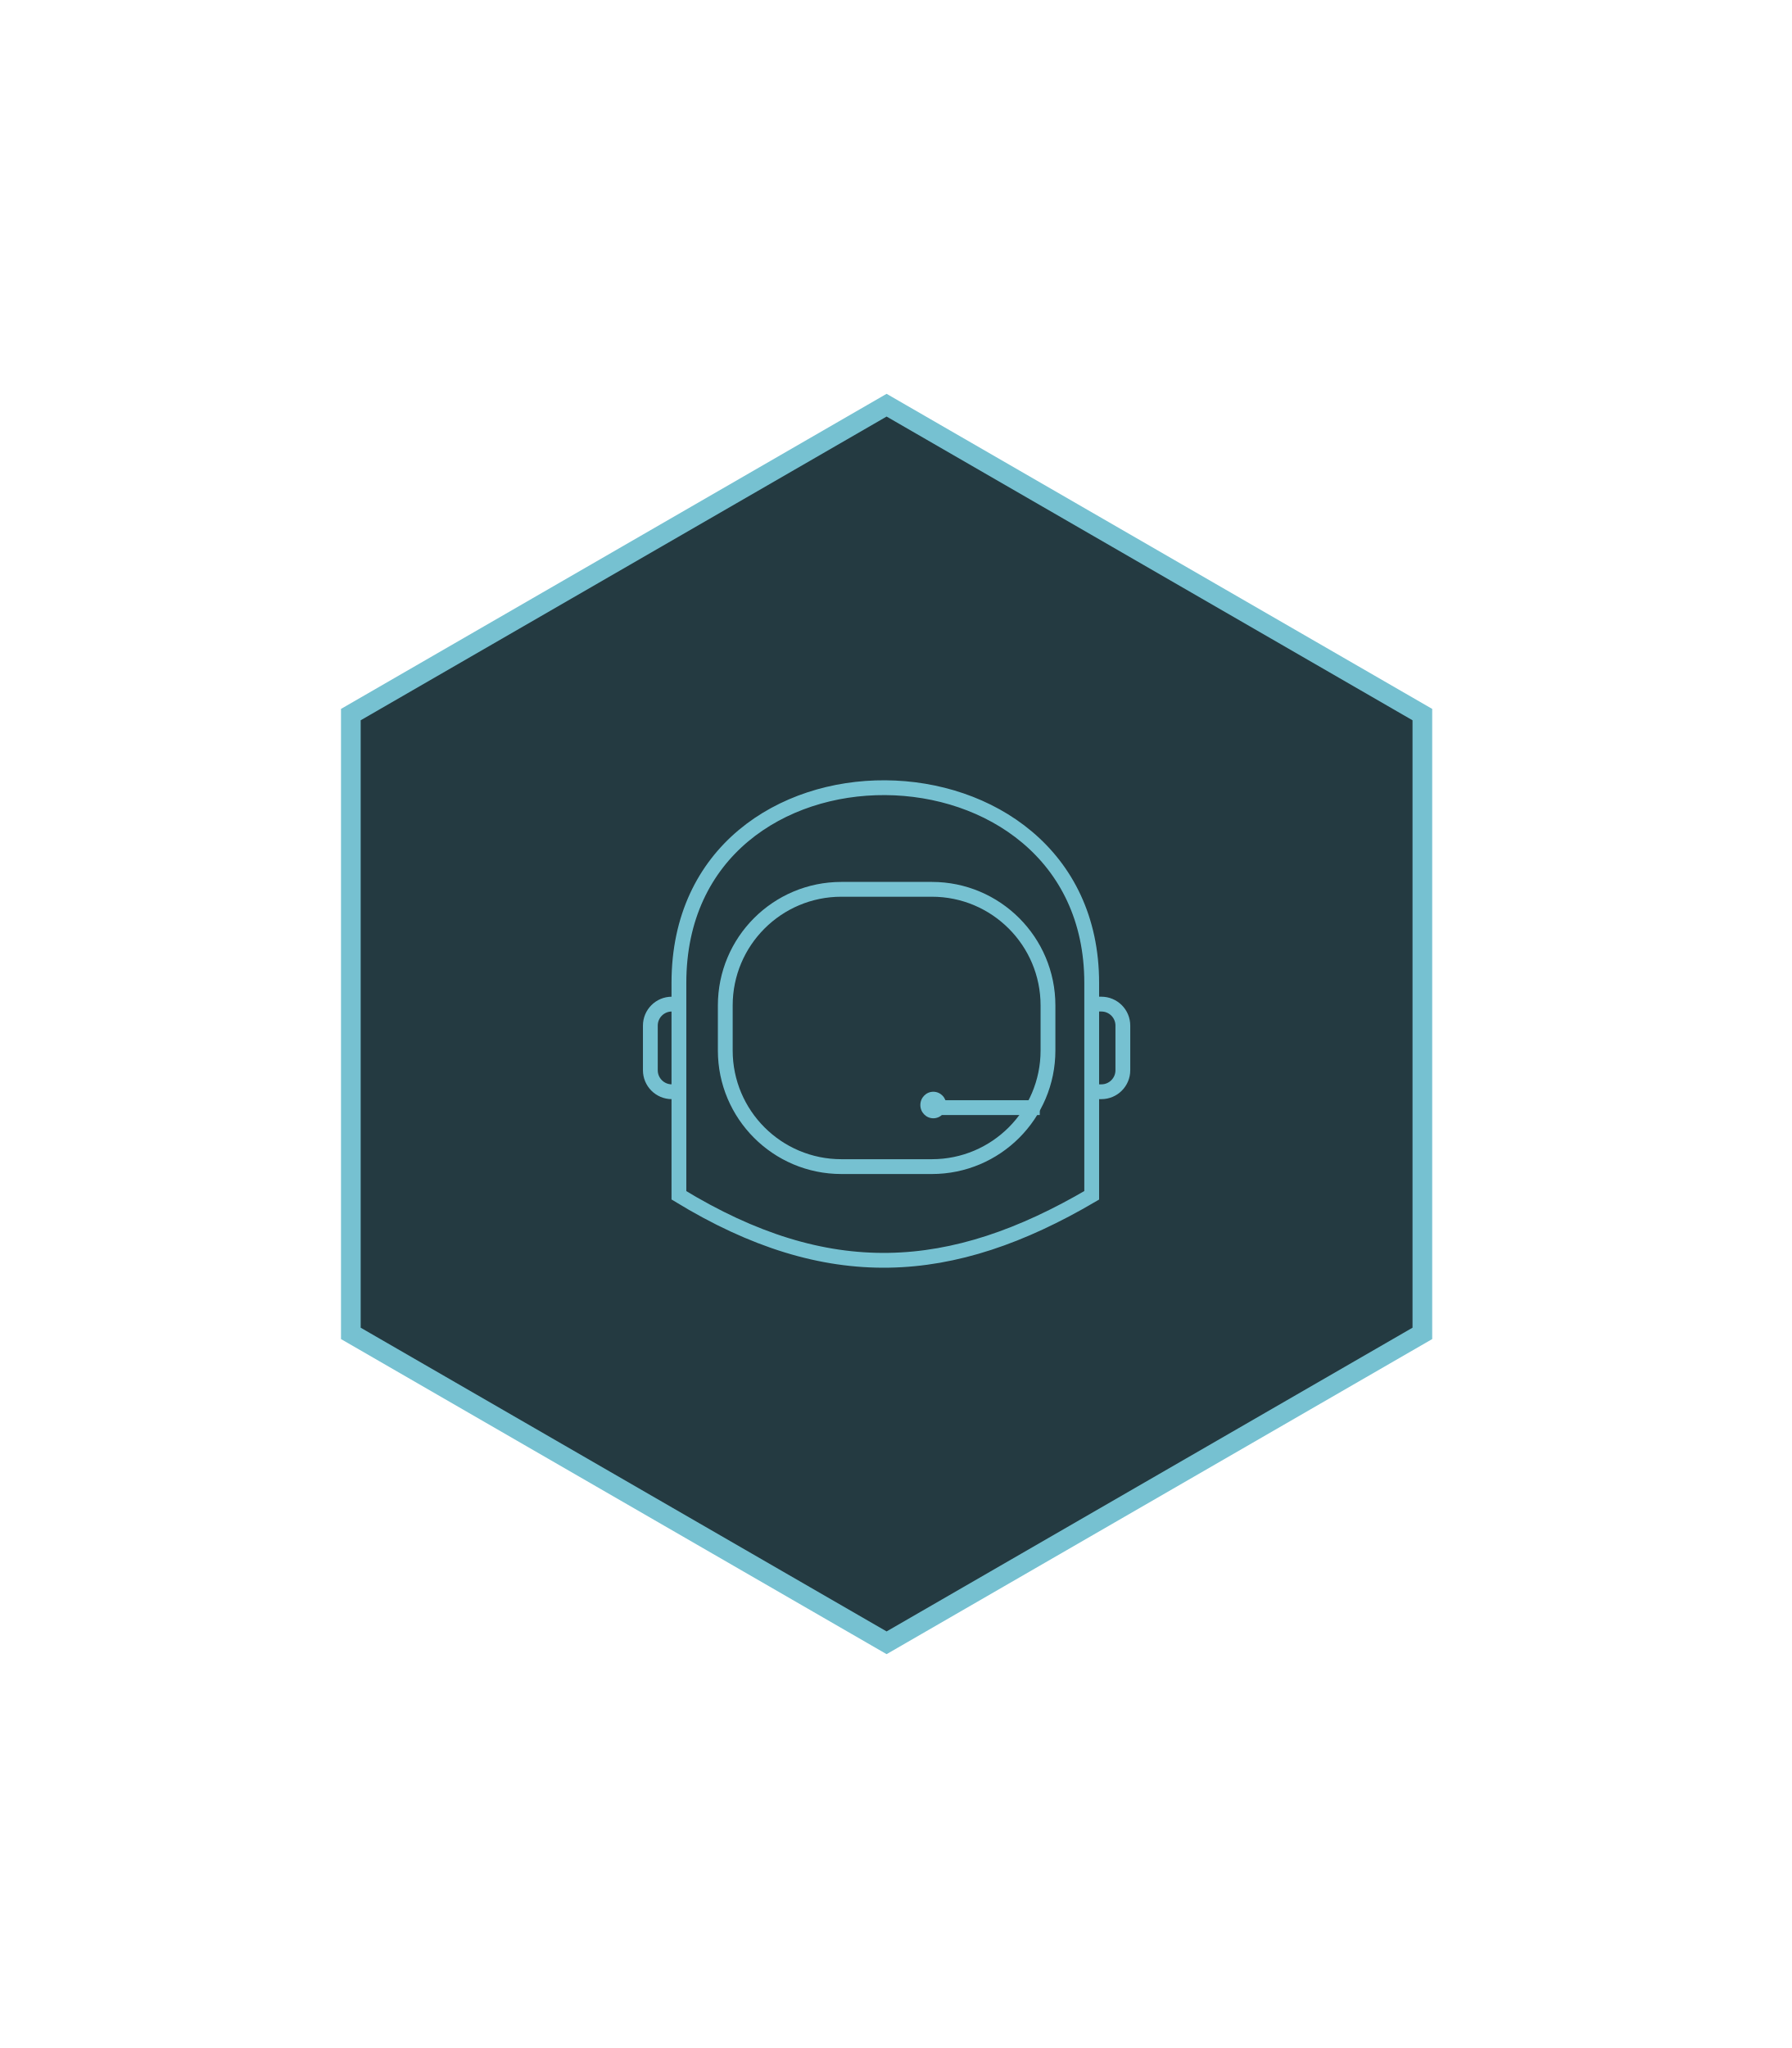
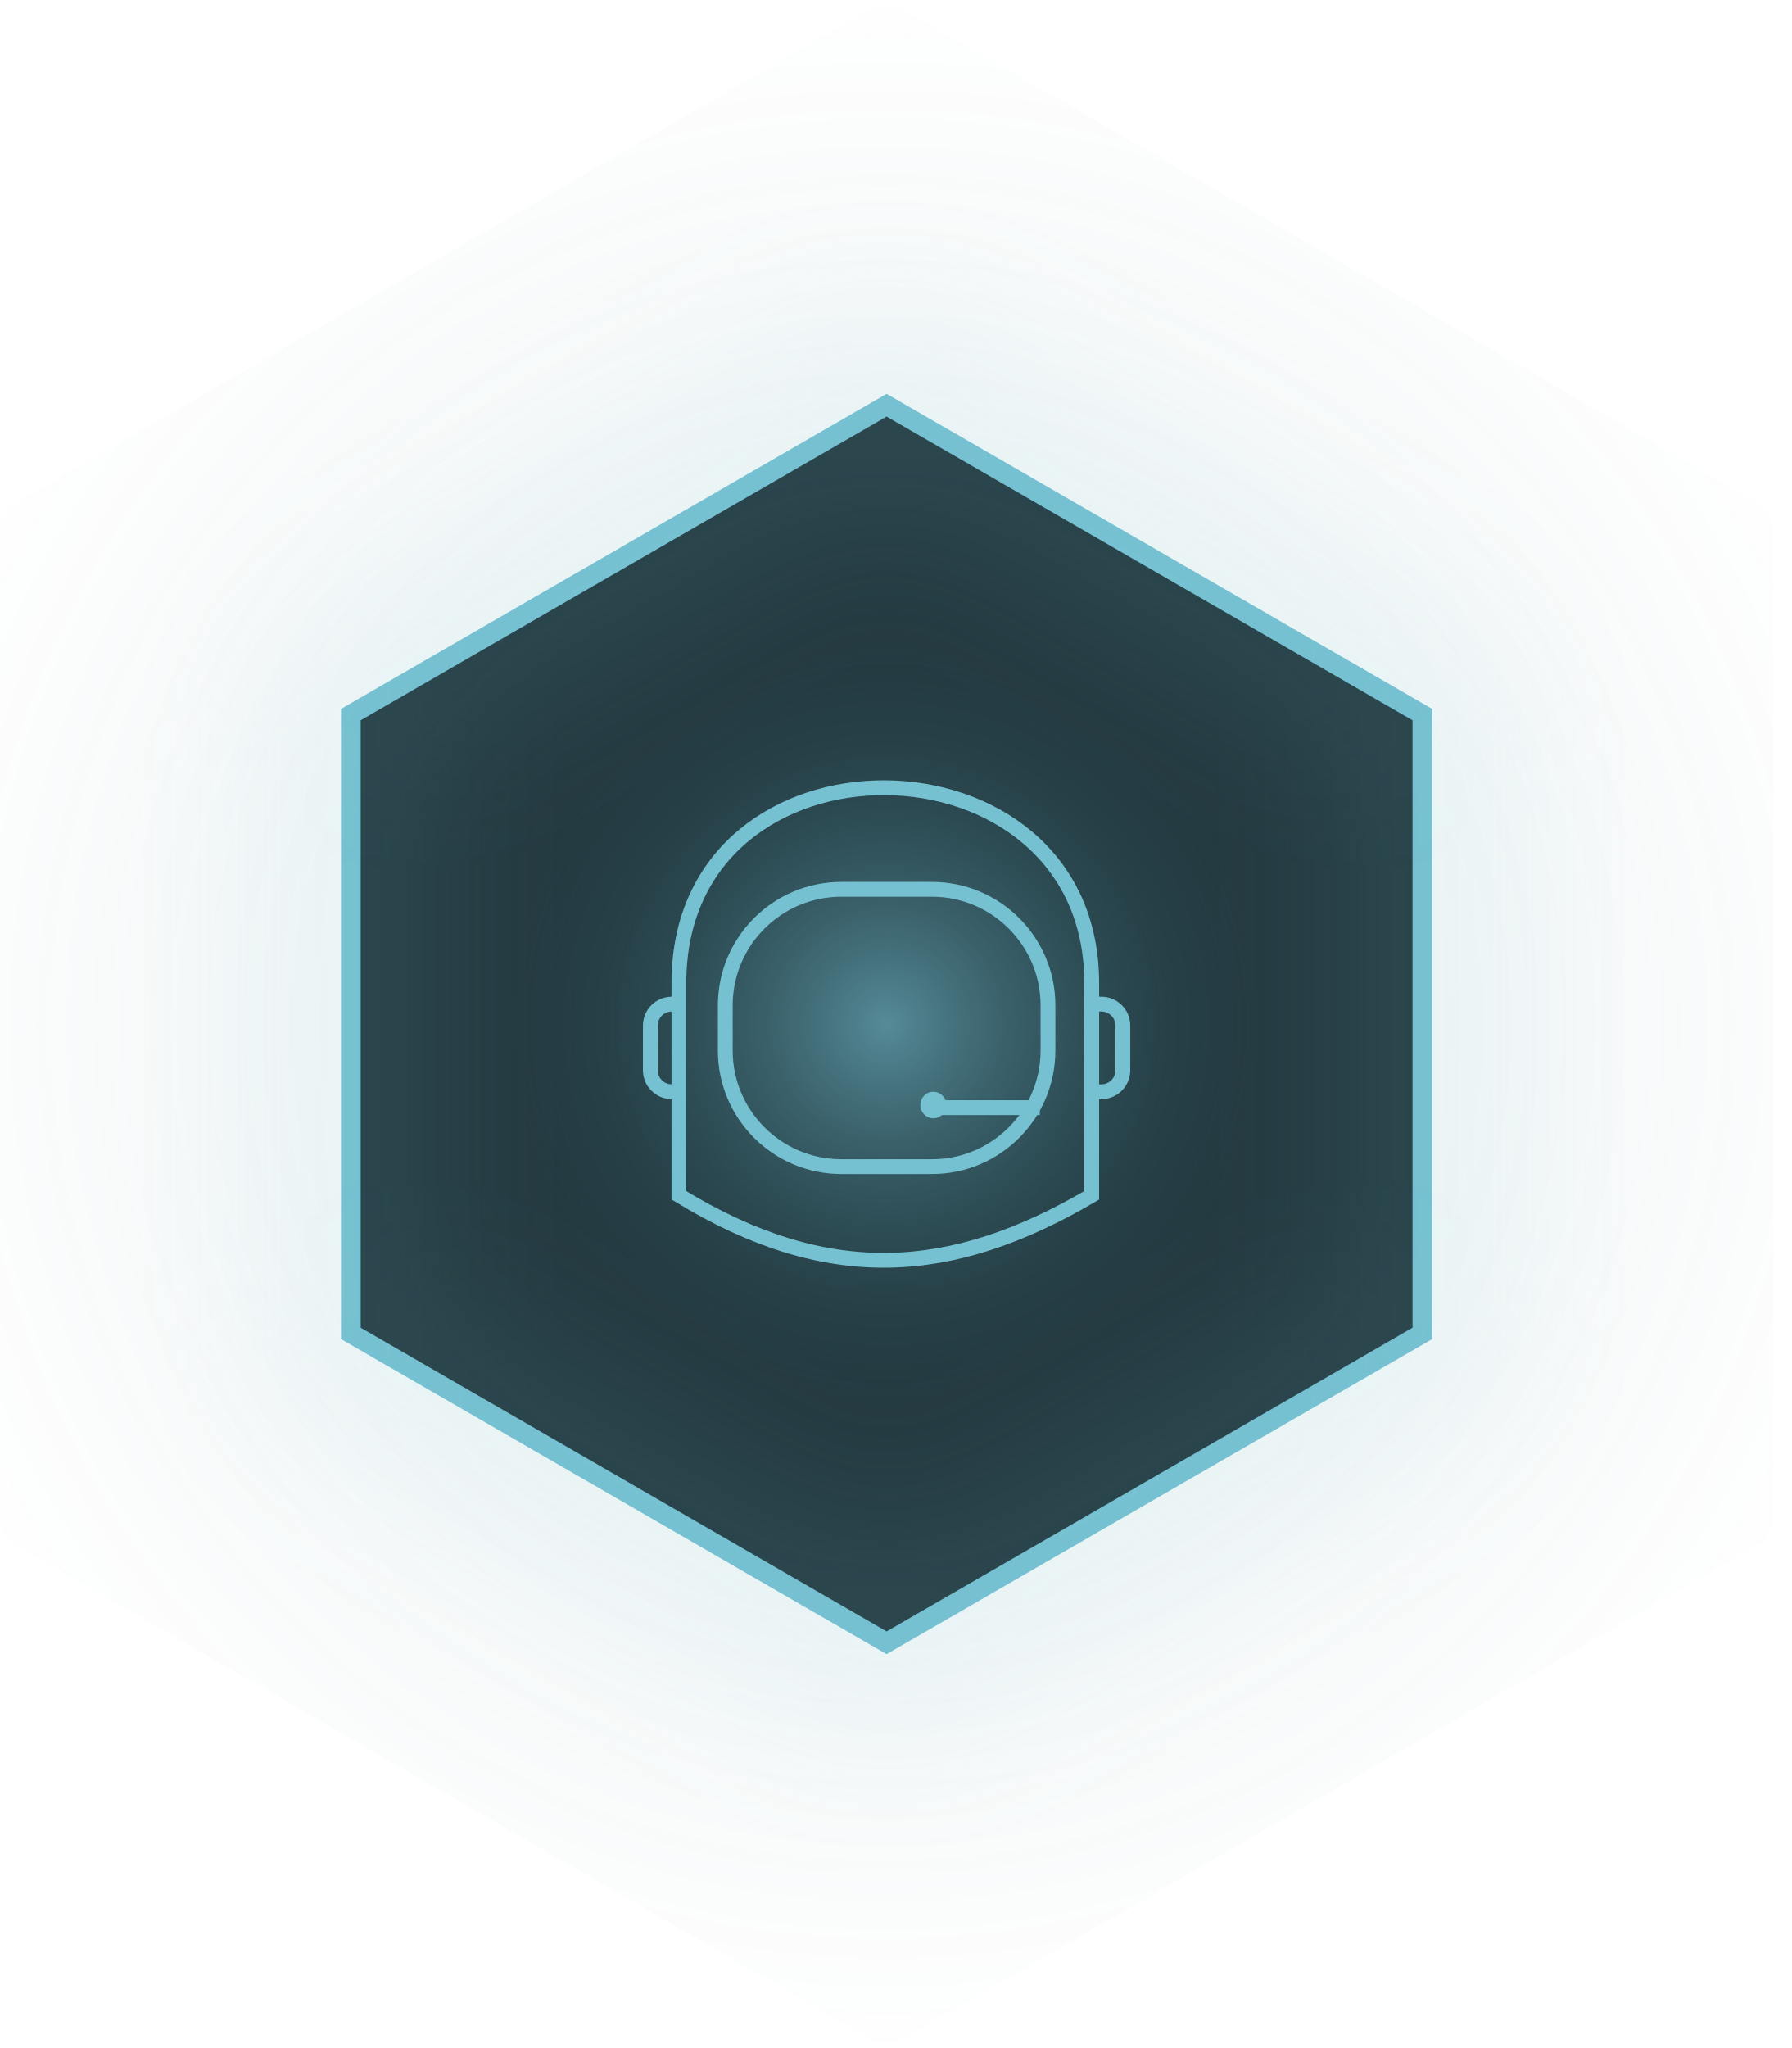
- <svg xmlns="http://www.w3.org/2000/svg" width="91" height="104" viewbox="0 0 91 104" fill="none" data-sentry-element="svg" data-sentry-component="DeploymentHexIcon" data-sentry-source-file="briefing-icons.tsx">
+ <svg xmlns="http://www.w3.org/2000/svg" width="91" height="104" viewBox="0 0 91 104" fill="none" data-sentry-element="svg" data-sentry-component="DeploymentHexIcon" data-sentry-source-file="briefing-icons.tsx">
  <path d="M45.033 0L90.067 26V78L45.033 104L3.8147e-06 78V26L45.033 0Z" fill="url(#paint0_radial_249_676)" fill-opacity="0.1" data-sentry-element="path" data-sentry-source-file="briefing-icons.tsx" />
  <path d="M72.246 36.288V67.711L45.033 83.423L17.82 67.711V36.288L45.033 20.576L72.246 36.288Z" fill="#243A41" stroke="#76C1D1" data-sentry-element="path" data-sentry-source-file="briefing-icons.tsx" />
  <g filter="url(#filter0_f_249_676)" data-sentry-element="g" data-sentry-source-file="briefing-icons.tsx">
    <path d="M45.033 20L72.746 36V68L45.033 84L17.32 68V36L45.033 20Z" stroke="#76C1D1" stroke-opacity="0.6" stroke-width="1.488" data-sentry-element="path" data-sentry-source-file="briefing-icons.tsx" />
  </g>
  <circle cx="45.033" cy="52" r="19" fill="url(#paint1_radial_249_676)" data-sentry-element="circle" data-sentry-source-file="briefing-icons.tsx" />
  <path d="M55.451 60.7C48.33 64.879 42.055 65.316 34.484 60.7V49.912C34.484 36.562 55.451 36.831 55.451 49.912V60.7Z" stroke="#76C1D1" stroke-width="0.752" data-sentry-element="path" data-sentry-source-file="briefing-icons.tsx" />
  <path d="M55.583 50.99H55.942C56.545 50.99 57.033 51.478 57.033 52.081V54.349C57.033 54.951 56.545 55.44 55.942 55.44H55.583" stroke="#76C1D1" stroke-width="0.752" data-sentry-element="path" data-sentry-source-file="briefing-icons.tsx" />
  <path d="M34.484 50.99H34.124C33.522 50.99 33.033 51.478 33.033 52.081V54.349C33.033 54.951 33.522 55.44 34.124 55.44H34.484" stroke="#76C1D1" stroke-width="0.752" data-sentry-element="path" data-sentry-source-file="briefing-icons.tsx" />
  <rect x="36.839" y="45.161" width="16.391" height="14.081" rx="5.897" stroke="#76C1D1" stroke-width="0.752" data-sentry-element="rect" data-sentry-source-file="briefing-icons.tsx" />
  <path d="M52.813 56.247H47.143" stroke="#76C1D1" stroke-width="0.752" data-sentry-element="path" data-sentry-source-file="briefing-icons.tsx" />
  <ellipse cx="47.406" cy="56.114" rx="0.659" ry="0.674" fill="#76C1D1" data-sentry-element="ellipse" data-sentry-source-file="briefing-icons.tsx" />
  <defs data-sentry-element="defs" data-sentry-source-file="briefing-icons.tsx">
-     <filter id="filter0_f_249_676" x="7.646" y="10.21" width="74.775" height="83.579" filterunits="userSpaceOnUse" color-interpolation-filters="sRGB" data-sentry-element="filter" data-sentry-source-file="briefing-icons.tsx">
-       <feflood flood-opacity="0" result="BackgroundImageFix" data-sentry-element="feFlood" data-sentry-source-file="briefing-icons.tsx" />
-       <feblend mode="normal" in="SourceGraphic" in2="BackgroundImageFix" result="shape" data-sentry-element="feBlend" data-sentry-source-file="briefing-icons.tsx" />
-       <fegaussianblur stddeviation="4.465" result="effect1_foregroundBlur_249_676" data-sentry-element="feGaussianBlur" data-sentry-source-file="briefing-icons.tsx" />
+     <filter id="filter0_f_249_676" x="7.646" y="10.21" width="74.775" height="83.579" filterUnits="userSpaceOnUse" color-interpolation-filters="sRGB" data-sentry-element="filter" data-sentry-source-file="briefing-icons.tsx">
+       <feFlood flood-opacity="0" result="BackgroundImageFix" data-sentry-element="feFlood" data-sentry-source-file="briefing-icons.tsx" />
+       <feBlend mode="normal" in="SourceGraphic" in2="BackgroundImageFix" result="shape" data-sentry-element="feBlend" data-sentry-source-file="briefing-icons.tsx" />
+       <feGaussianBlur stdDeviation="4.465" result="effect1_foregroundBlur_249_676" data-sentry-element="feGaussianBlur" data-sentry-source-file="briefing-icons.tsx" />
    </filter>
-     <radialgradient id="paint0_radial_249_676" cx="0" cy="0" r="1" gradientunits="userSpaceOnUse" gradienttransform="translate(45.0333 52) rotate(90) scale(52)" data-sentry-element="radialGradient" data-sentry-source-file="briefing-icons.tsx">
+     <radialGradient id="paint0_radial_249_676" cx="0" cy="0" r="1" gradientUnits="userSpaceOnUse" gradientTransform="translate(45.0333 52) rotate(90) scale(52)" data-sentry-element="radialGradient" data-sentry-source-file="briefing-icons.tsx">
      <stop offset="0.305" stop-color="#76C1D1" data-sentry-element="stop" data-sentry-source-file="briefing-icons.tsx" />
      <stop offset="1" stop-color="#1F474F" stop-opacity="0" data-sentry-element="stop" data-sentry-source-file="briefing-icons.tsx" />
-     </radialgradient>
-     <radialgradient id="paint1_radial_249_676" cx="0" cy="0" r="1" gradientunits="userSpaceOnUse" gradienttransform="translate(45.0333 52) rotate(90) scale(19)" data-sentry-element="radialGradient" data-sentry-source-file="briefing-icons.tsx">
+     </radialGradient>
+     <radialGradient id="paint1_radial_249_676" cx="0" cy="0" r="1" gradientUnits="userSpaceOnUse" gradientTransform="translate(45.0333 52) rotate(90) scale(19)" data-sentry-element="radialGradient" data-sentry-source-file="briefing-icons.tsx">
      <stop stop-color="#76C1D1" stop-opacity="0.6" data-sentry-element="stop" data-sentry-source-file="briefing-icons.tsx" />
      <stop offset="1" stop-color="#1F474F" stop-opacity="0" data-sentry-element="stop" data-sentry-source-file="briefing-icons.tsx" />
-     </radialgradient>
+     </radialGradient>
  </defs>
</svg>
